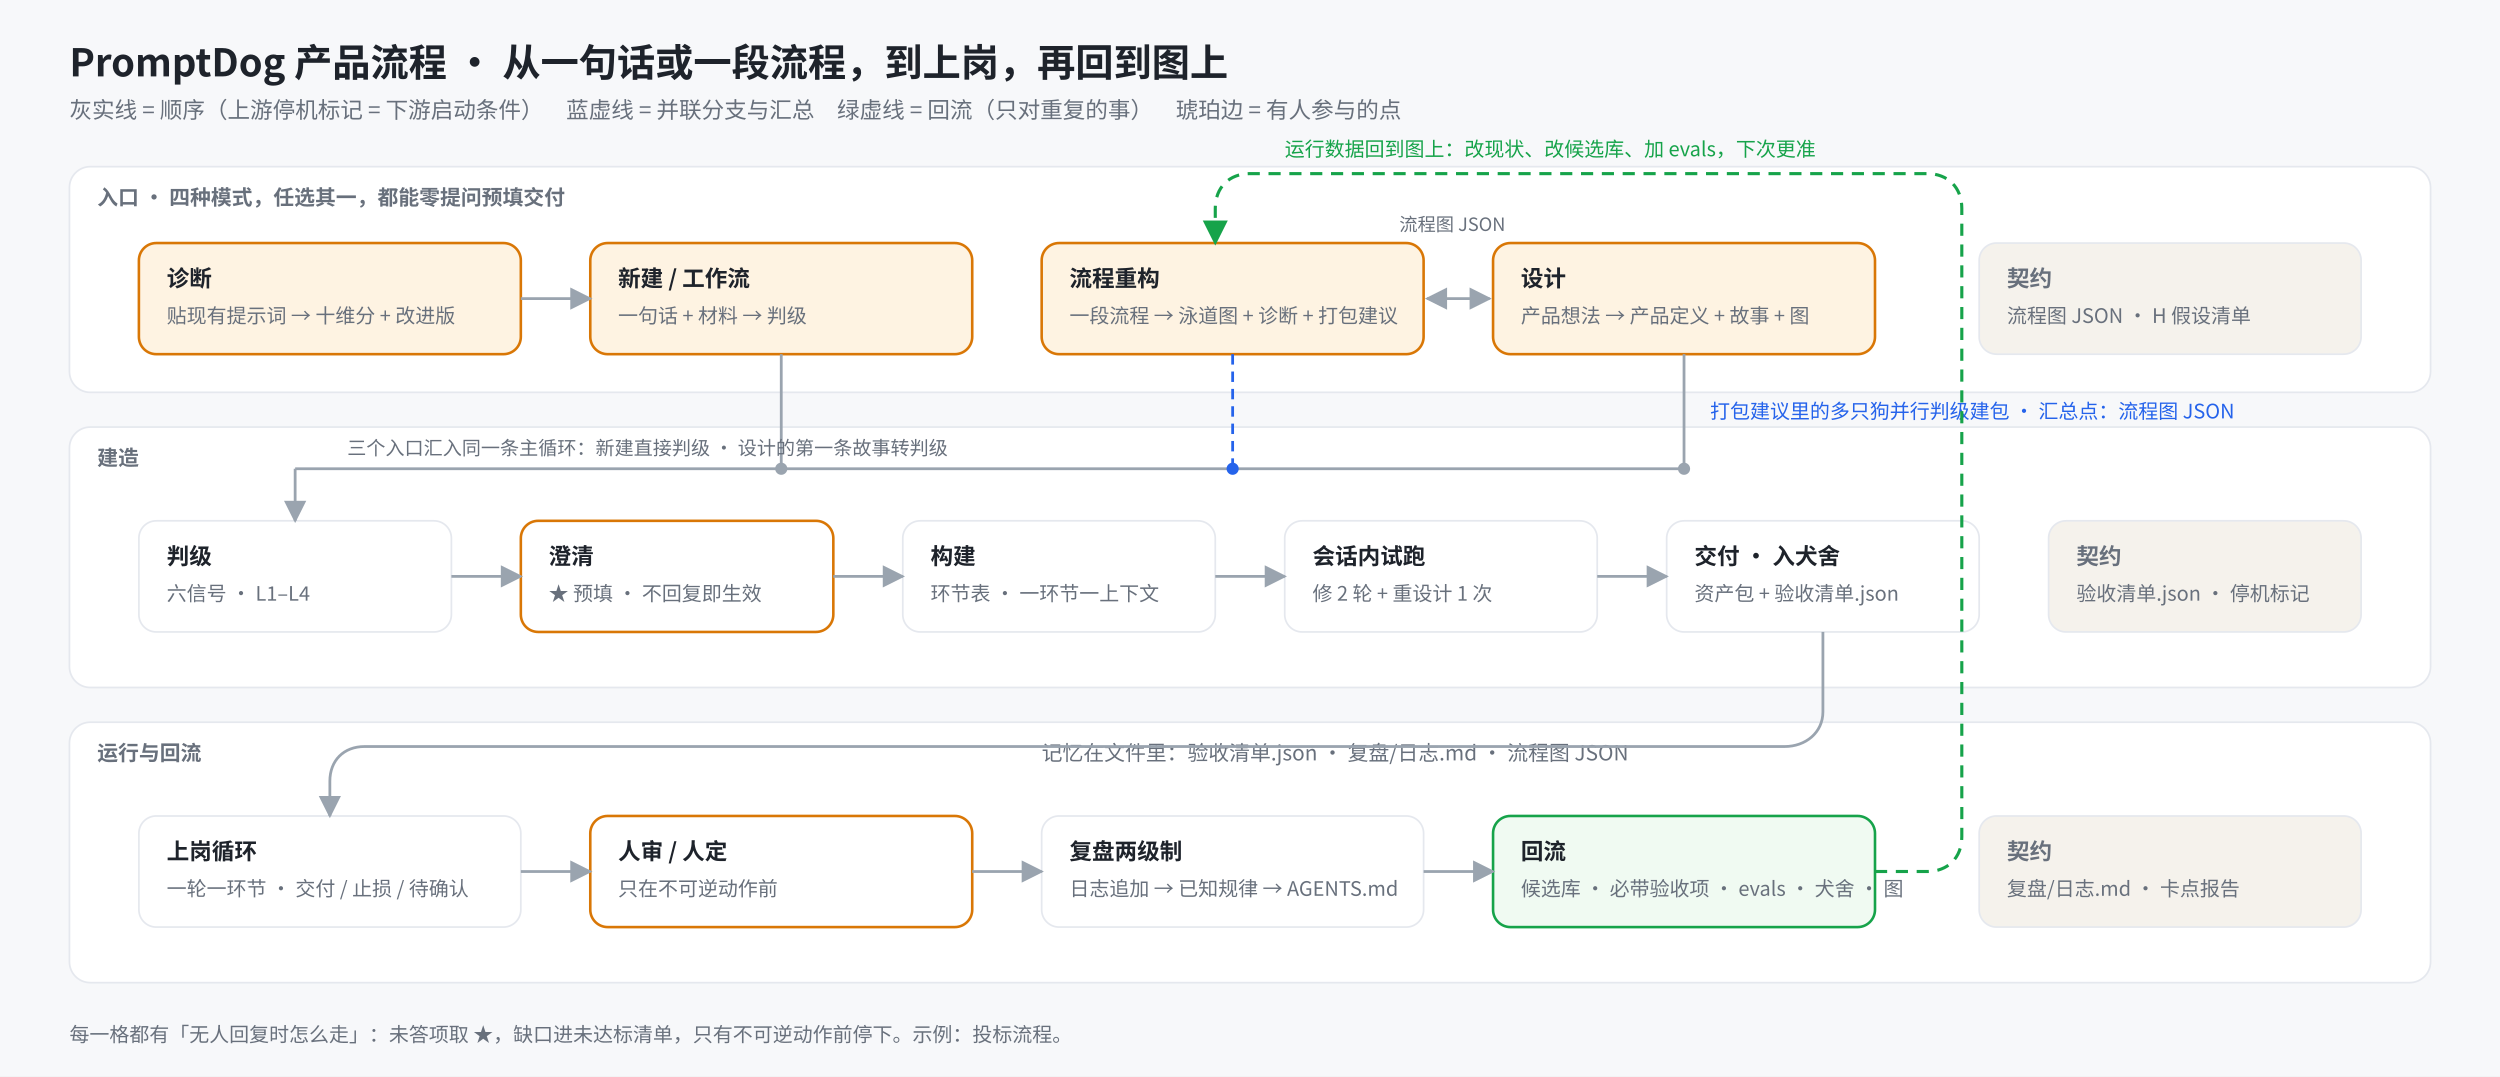
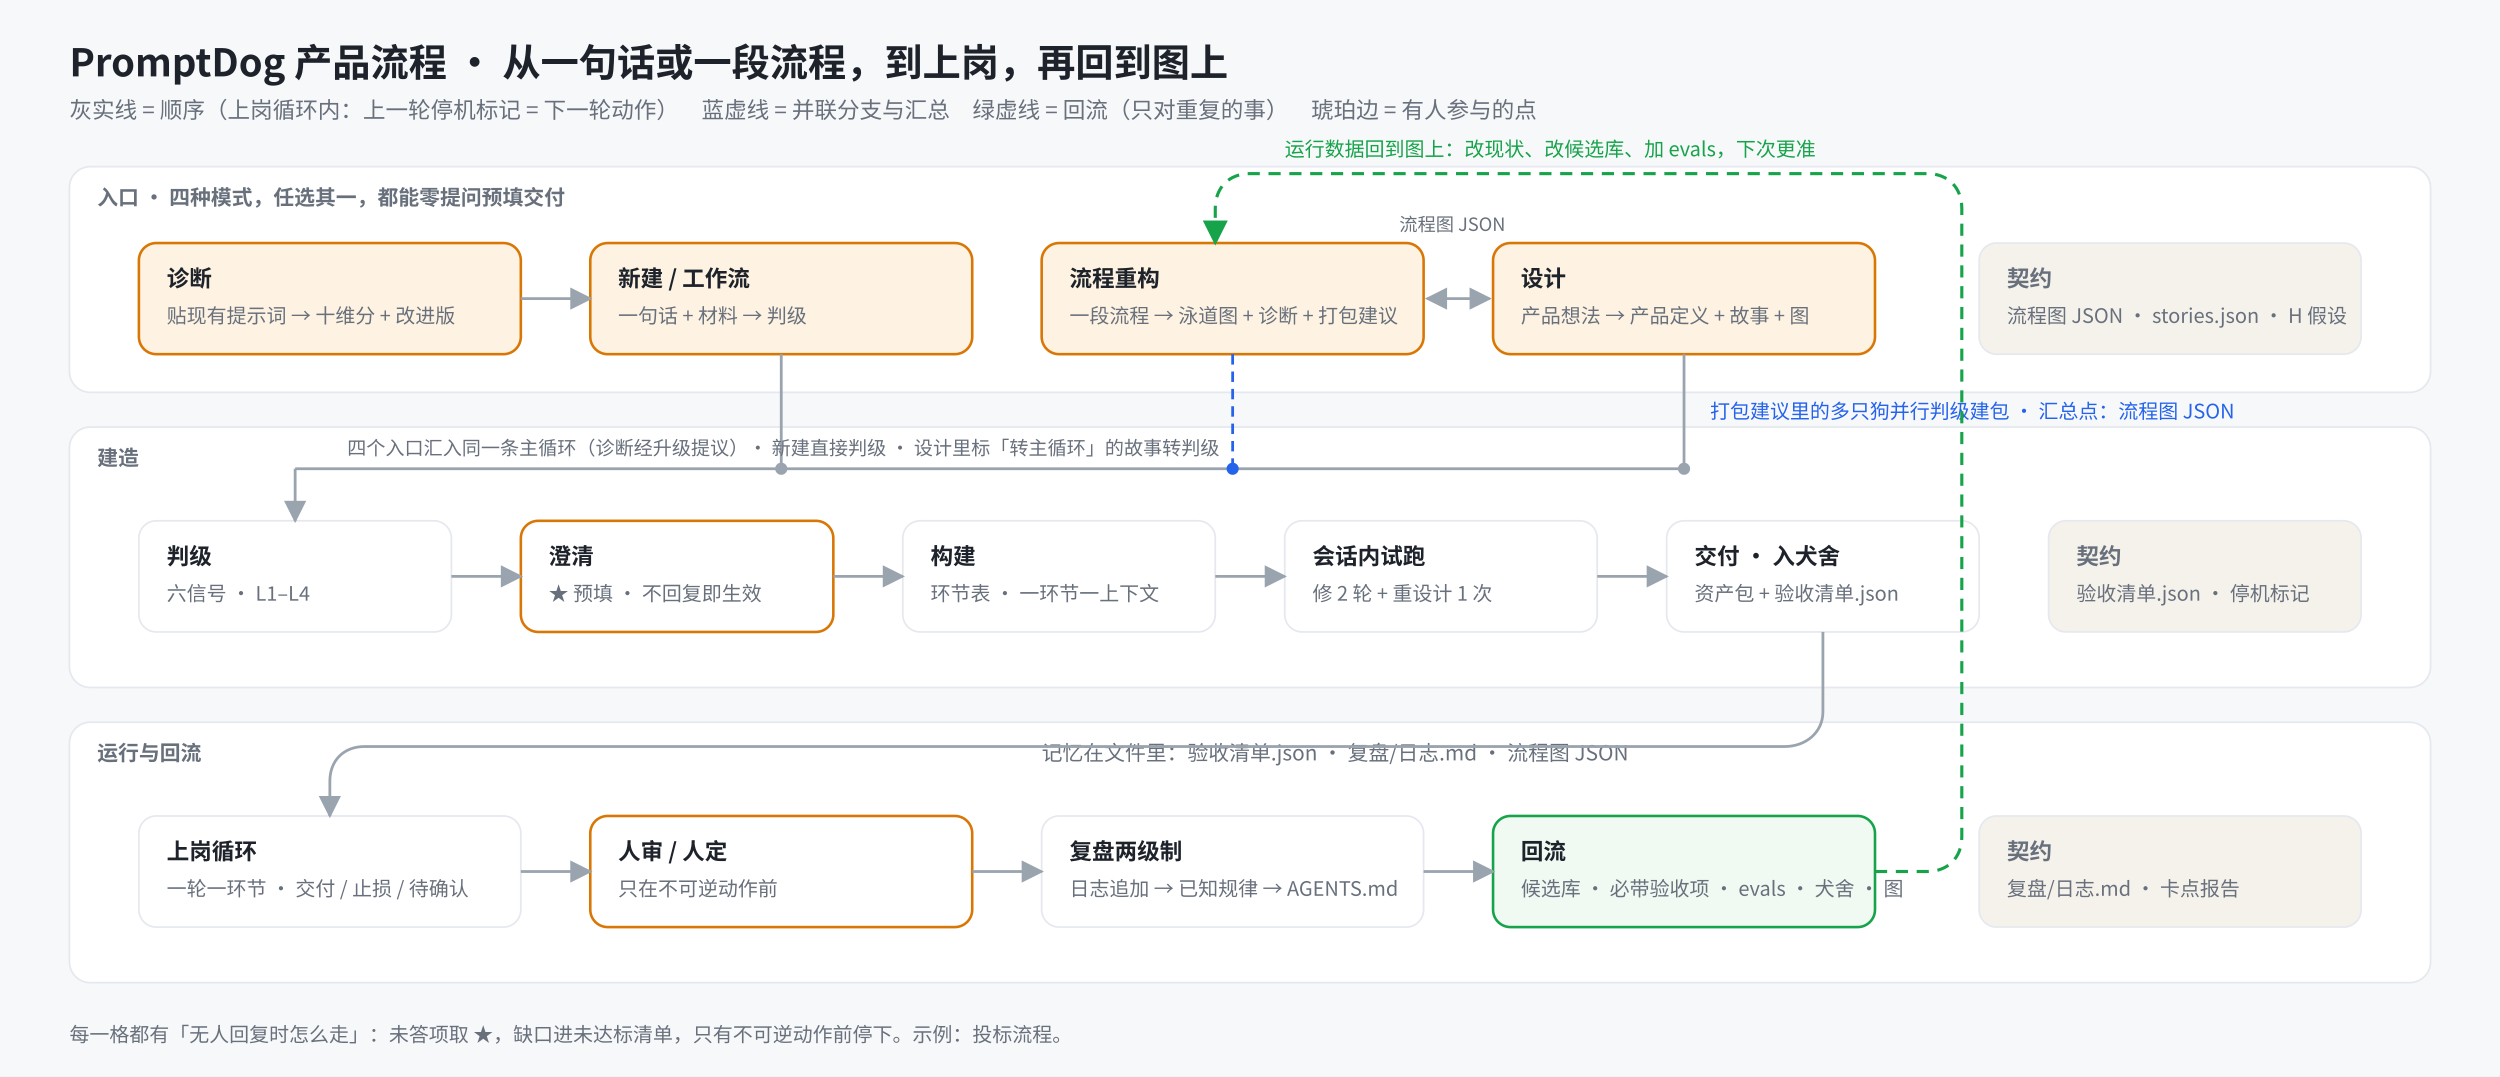
<svg xmlns="http://www.w3.org/2000/svg" width="1440" height="620" viewBox="0 0 1440 620" font-family="-apple-system,BlinkMacSystemFont,'PingFang SC','Hiragino Sans GB','Microsoft YaHei','Noto Sans CJK SC',sans-serif">
  <defs>
    <marker id="a" viewBox="0 0 10 10" refX="9" refY="5" markerWidth="8" markerHeight="8" orient="auto-start-reverse">
      <path d="M0 0L10 5L0 10z" fill="#9aa4af" />
    </marker>
    <marker id="ag" viewBox="0 0 10 10" refX="9" refY="5" markerWidth="8" markerHeight="8" orient="auto-start-reverse">
      <path d="M0 0L10 5L0 10z" fill="#16a34a" />
    </marker>
    <marker id="ab" viewBox="0 0 10 10" refX="9" refY="5" markerWidth="8" markerHeight="8" orient="auto-start-reverse">
      <path d="M0 0L10 5L0 10z" fill="#2563eb" />
    </marker>
  </defs>
  <rect width="1440" height="620" fill="#f7f8fa" />
  <text x="40" y="44" font-size="22" font-weight="800" fill="#1e232b">PromptDog 产品流程 · 从一句话或一段流程，到上岗，再回到图上</text>
-   <text x="40" y="68" font-size="13" fill="#68707c">灰实线 = 顺序（上游停机标记 = 下游启动条件）　蓝虚线 = 并联分支与汇总　绿虚线 = 回流（只对重复的事）　琥珀边 = 有人参与的点</text>
+   <text x="40" y="68" font-size="13" fill="#68707c">灰实线 = 顺序（上岗循环内：上一轮停机标记 = 下一轮动作）　蓝虚线 = 并联分支与汇总　绿虚线 = 回流（只对重复的事）　琥珀边 = 有人参与的点</text>
  <g font-size="12" font-weight="700" fill="#68707c">
    <rect x="40" y="96" width="1360" height="130" rx="12" fill="#ffffff" stroke="#e5e8ee" />
    <text x="56" y="118">入口 · 四种模式，任选其一，都能零提问预填交付</text>
    <rect x="40" y="246" width="1360" height="150" rx="12" fill="#ffffff" stroke="#e5e8ee" />
    <text x="56" y="268">建造</text>
    <rect x="40" y="416" width="1360" height="150" rx="12" fill="#ffffff" stroke="#e5e8ee" />
    <text x="56" y="438">运行与回流</text>
    <text x="600" y="438" font-weight="500">记忆在文件里：验收清单.json · 复盘/日志.md · 流程图 JSON</text>
  </g>
  <g font-size="13" fill="#1e232b">
    <rect x="80" y="140" width="220" height="64" rx="10" fill="#fef3e2" stroke="#d97706" stroke-width="1.5" />
    <text x="96" y="165" font-weight="700">诊断</text>
    <text x="96" y="186" font-size="11.5" fill="#68707c">贴现有提示词 → 十维分 + 改进版</text>
    <rect x="340" y="140" width="220" height="64" rx="10" fill="#fef3e2" stroke="#d97706" stroke-width="1.5" />
    <text x="356" y="165" font-weight="700">新建 / 工作流</text>
    <text x="356" y="186" font-size="11.5" fill="#68707c">一句话 + 材料 → 判级</text>
    <rect x="600" y="140" width="220" height="64" rx="10" fill="#fef3e2" stroke="#d97706" stroke-width="1.5" />
    <text x="616" y="165" font-weight="700">流程重构</text>
    <text x="616" y="186" font-size="11.5" fill="#68707c">一段流程 → 泳道图 + 诊断 + 打包建议</text>
    <rect x="860" y="140" width="220" height="64" rx="10" fill="#fef3e2" stroke="#d97706" stroke-width="1.5" />
    <text x="876" y="165" font-weight="700">设计</text>
    <text x="876" y="186" font-size="11.5" fill="#68707c">产品想法 → 产品定义 + 故事 + 图</text>
    <rect x="1140" y="140" width="220" height="64" rx="10" fill="#f5f2ec" stroke="#e5e8ee" />
    <text x="1156" y="165" font-weight="700" fill="#68707c">契约</text>
-     <text x="1156" y="186" font-size="11.5" fill="#68707c">流程图 JSON · H 假设清单</text>
+     <text x="1156" y="186" font-size="11.5" fill="#68707c">流程图 JSON · stories.json · H 假设</text>
  </g>
  <g font-size="13" fill="#1e232b">
    <rect x="80" y="300" width="180" height="64" rx="10" fill="#ffffff" stroke="#e5e8ee" />
    <text x="96" y="325" font-weight="700">判级</text>
    <text x="96" y="346" font-size="11.5" fill="#68707c">六信号 · L1–L4</text>
    <rect x="300" y="300" width="180" height="64" rx="10" fill="#ffffff" stroke="#d97706" stroke-width="1.5" />
    <text x="316" y="325" font-weight="700">澄清</text>
    <text x="316" y="346" font-size="11.5" fill="#68707c">★ 预填 · 不回复即生效</text>
    <rect x="520" y="300" width="180" height="64" rx="10" fill="#ffffff" stroke="#e5e8ee" />
    <text x="536" y="325" font-weight="700">构建</text>
    <text x="536" y="346" font-size="11.5" fill="#68707c">环节表 · 一环节一上下文</text>
    <rect x="740" y="300" width="180" height="64" rx="10" fill="#ffffff" stroke="#e5e8ee" />
    <text x="756" y="325" font-weight="700">会话内试跑</text>
    <text x="756" y="346" font-size="11.5" fill="#68707c">修 2 轮 + 重设计 1 次</text>
    <rect x="960" y="300" width="180" height="64" rx="10" fill="#ffffff" stroke="#e5e8ee" />
    <text x="976" y="325" font-weight="700">交付 · 入犬舍</text>
    <text x="976" y="346" font-size="11.5" fill="#68707c">资产包 + 验收清单.json</text>
    <rect x="1180" y="300" width="180" height="64" rx="10" fill="#f5f2ec" stroke="#e5e8ee" />
    <text x="1196" y="325" font-weight="700" fill="#68707c">契约</text>
    <text x="1196" y="346" font-size="11.5" fill="#68707c">验收清单.json · 停机标记</text>
  </g>
  <g font-size="13" fill="#1e232b">
    <rect x="80" y="470" width="220" height="64" rx="10" fill="#ffffff" stroke="#e5e8ee" />
    <text x="96" y="495" font-weight="700">上岗循环</text>
    <text x="96" y="516" font-size="11.5" fill="#68707c">一轮一环节 · 交付 / 止损 / 待确认</text>
    <rect x="340" y="470" width="220" height="64" rx="10" fill="#ffffff" stroke="#d97706" stroke-width="1.5" />
    <text x="356" y="495" font-weight="700">人审 / 人定</text>
    <text x="356" y="516" font-size="11.5" fill="#68707c">只在不可逆动作前</text>
    <rect x="600" y="470" width="220" height="64" rx="10" fill="#ffffff" stroke="#e5e8ee" />
    <text x="616" y="495" font-weight="700">复盘两级制</text>
    <text x="616" y="516" font-size="11.5" fill="#68707c">日志追加 → 已知规律 → AGENTS.md</text>
    <rect x="860" y="470" width="220" height="64" rx="10" fill="#f0faf2" stroke="#16a34a" stroke-width="1.5" />
    <text x="876" y="495" font-weight="700">回流</text>
    <text x="876" y="516" font-size="11.5" fill="#68707c">候选库 · 必带验收项 · evals · 犬舍 · 图</text>
    <rect x="1140" y="470" width="220" height="64" rx="10" fill="#f5f2ec" stroke="#e5e8ee" />
    <text x="1156" y="495" font-weight="700" fill="#68707c">契约</text>
    <text x="1156" y="516" font-size="11.5" fill="#68707c">复盘/日志.md · 卡点报告</text>
  </g>
  <g fill="none" stroke="#9aa4af" stroke-width="1.6" marker-end="url(#a)">
    <path d="M300 172H340" />
    <path d="M260 332H300" />
    <path d="M480 332H520" />
    <path d="M700 332H740" />
    <path d="M920 332H960" />
    <path d="M300 502H340" />
    <path d="M560 502H600" />
    <path d="M820 502H860" />
    <path d="M1050 364V410C1050 422 1040 430 1028 430H210C198 430 190 438 190 450V470" />
    <path d="M170 270V300" />
  </g>
  <path d="M822 172H858" fill="none" stroke="#9aa4af" stroke-width="1.6" marker-start="url(#a)" marker-end="url(#a)" />
  <text x="806" y="133" font-size="10.5" fill="#68707c">流程图 JSON</text>
  <g fill="none" stroke="#9aa4af" stroke-width="1.6">
    <path d="M450 204V270" />
    <path d="M970 204V270" />
    <path d="M170 270H970" />
  </g>
  <path d="M710 204V270" fill="none" stroke="#2563eb" stroke-width="1.6" stroke-dasharray="6 4" />
  <g fill="#9aa4af">
    <circle cx="450" cy="270" r="3.5" />
    <circle cx="970" cy="270" r="3.5" />
  </g>
  <circle cx="710" cy="270" r="3.5" fill="#2563eb" />
  <text x="985" y="241" font-size="11.5" fill="#2563eb">打包建议里的多只狗并行判级建包 · 汇总点：流程图 JSON</text>
-   <text x="200" y="262" font-size="11" fill="#68707c">三个入口汇入同一条主循环：新建直接判级 · 设计的第一条故事转判级</text>
+   <text x="200" y="262" font-size="11" fill="#68707c">四个入口汇入同一条主循环（诊断经升级提议）· 新建直接判级 · 设计里标「转主循环」的故事转判级</text>
  <g fill="none" stroke="#16a34a" stroke-width="1.8" stroke-dasharray="7 5" marker-end="url(#ag)">
    <path d="M1080 502H1110C1122 502 1130 494 1130 482V120C1130 108 1122 100 1110 100H720C708 100 700 108 700 120V140" />
  </g>
  <text x="740" y="90" font-size="11.5" fill="#16a34a">运行数据回到图上：改现状、改候选库、加 evals，下次更准</text>
  <text x="40" y="600" font-size="11.5" fill="#68707c">每一格都有「无人回复时怎么走」：未答项取 ★，缺口进未达标清单，只有不可逆动作前停下。示例：投标流程。</text>
</svg>
